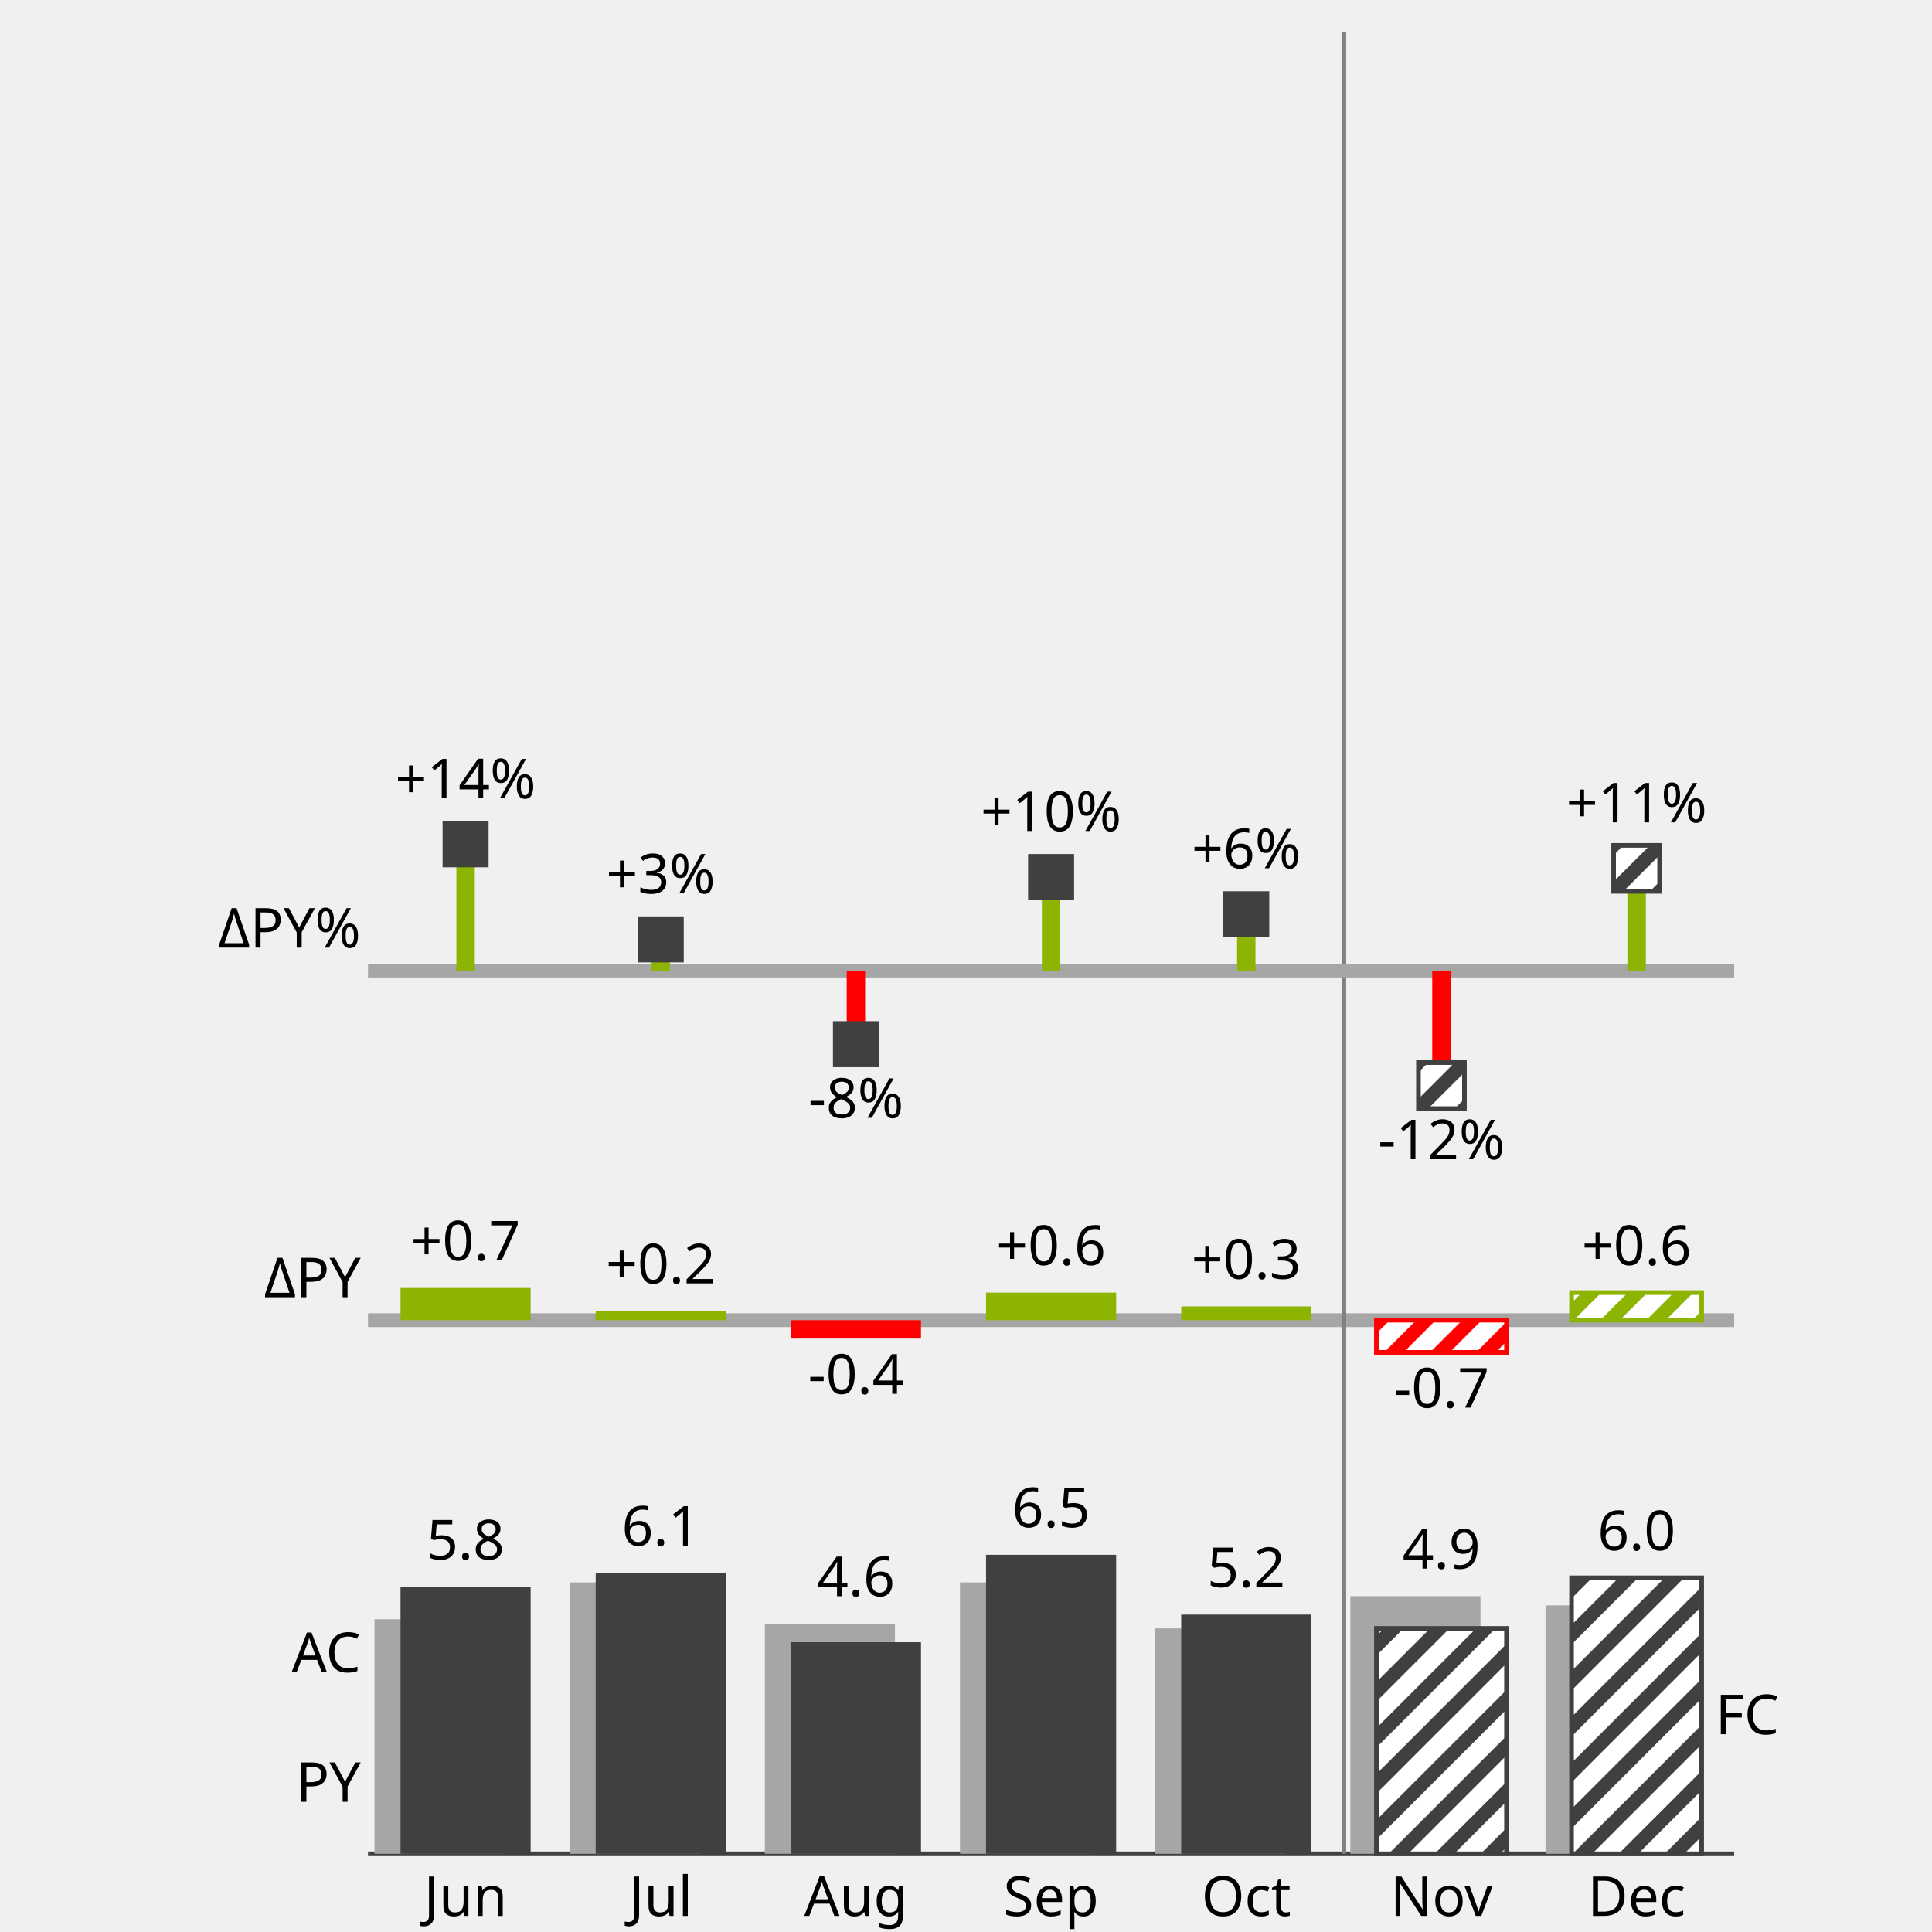
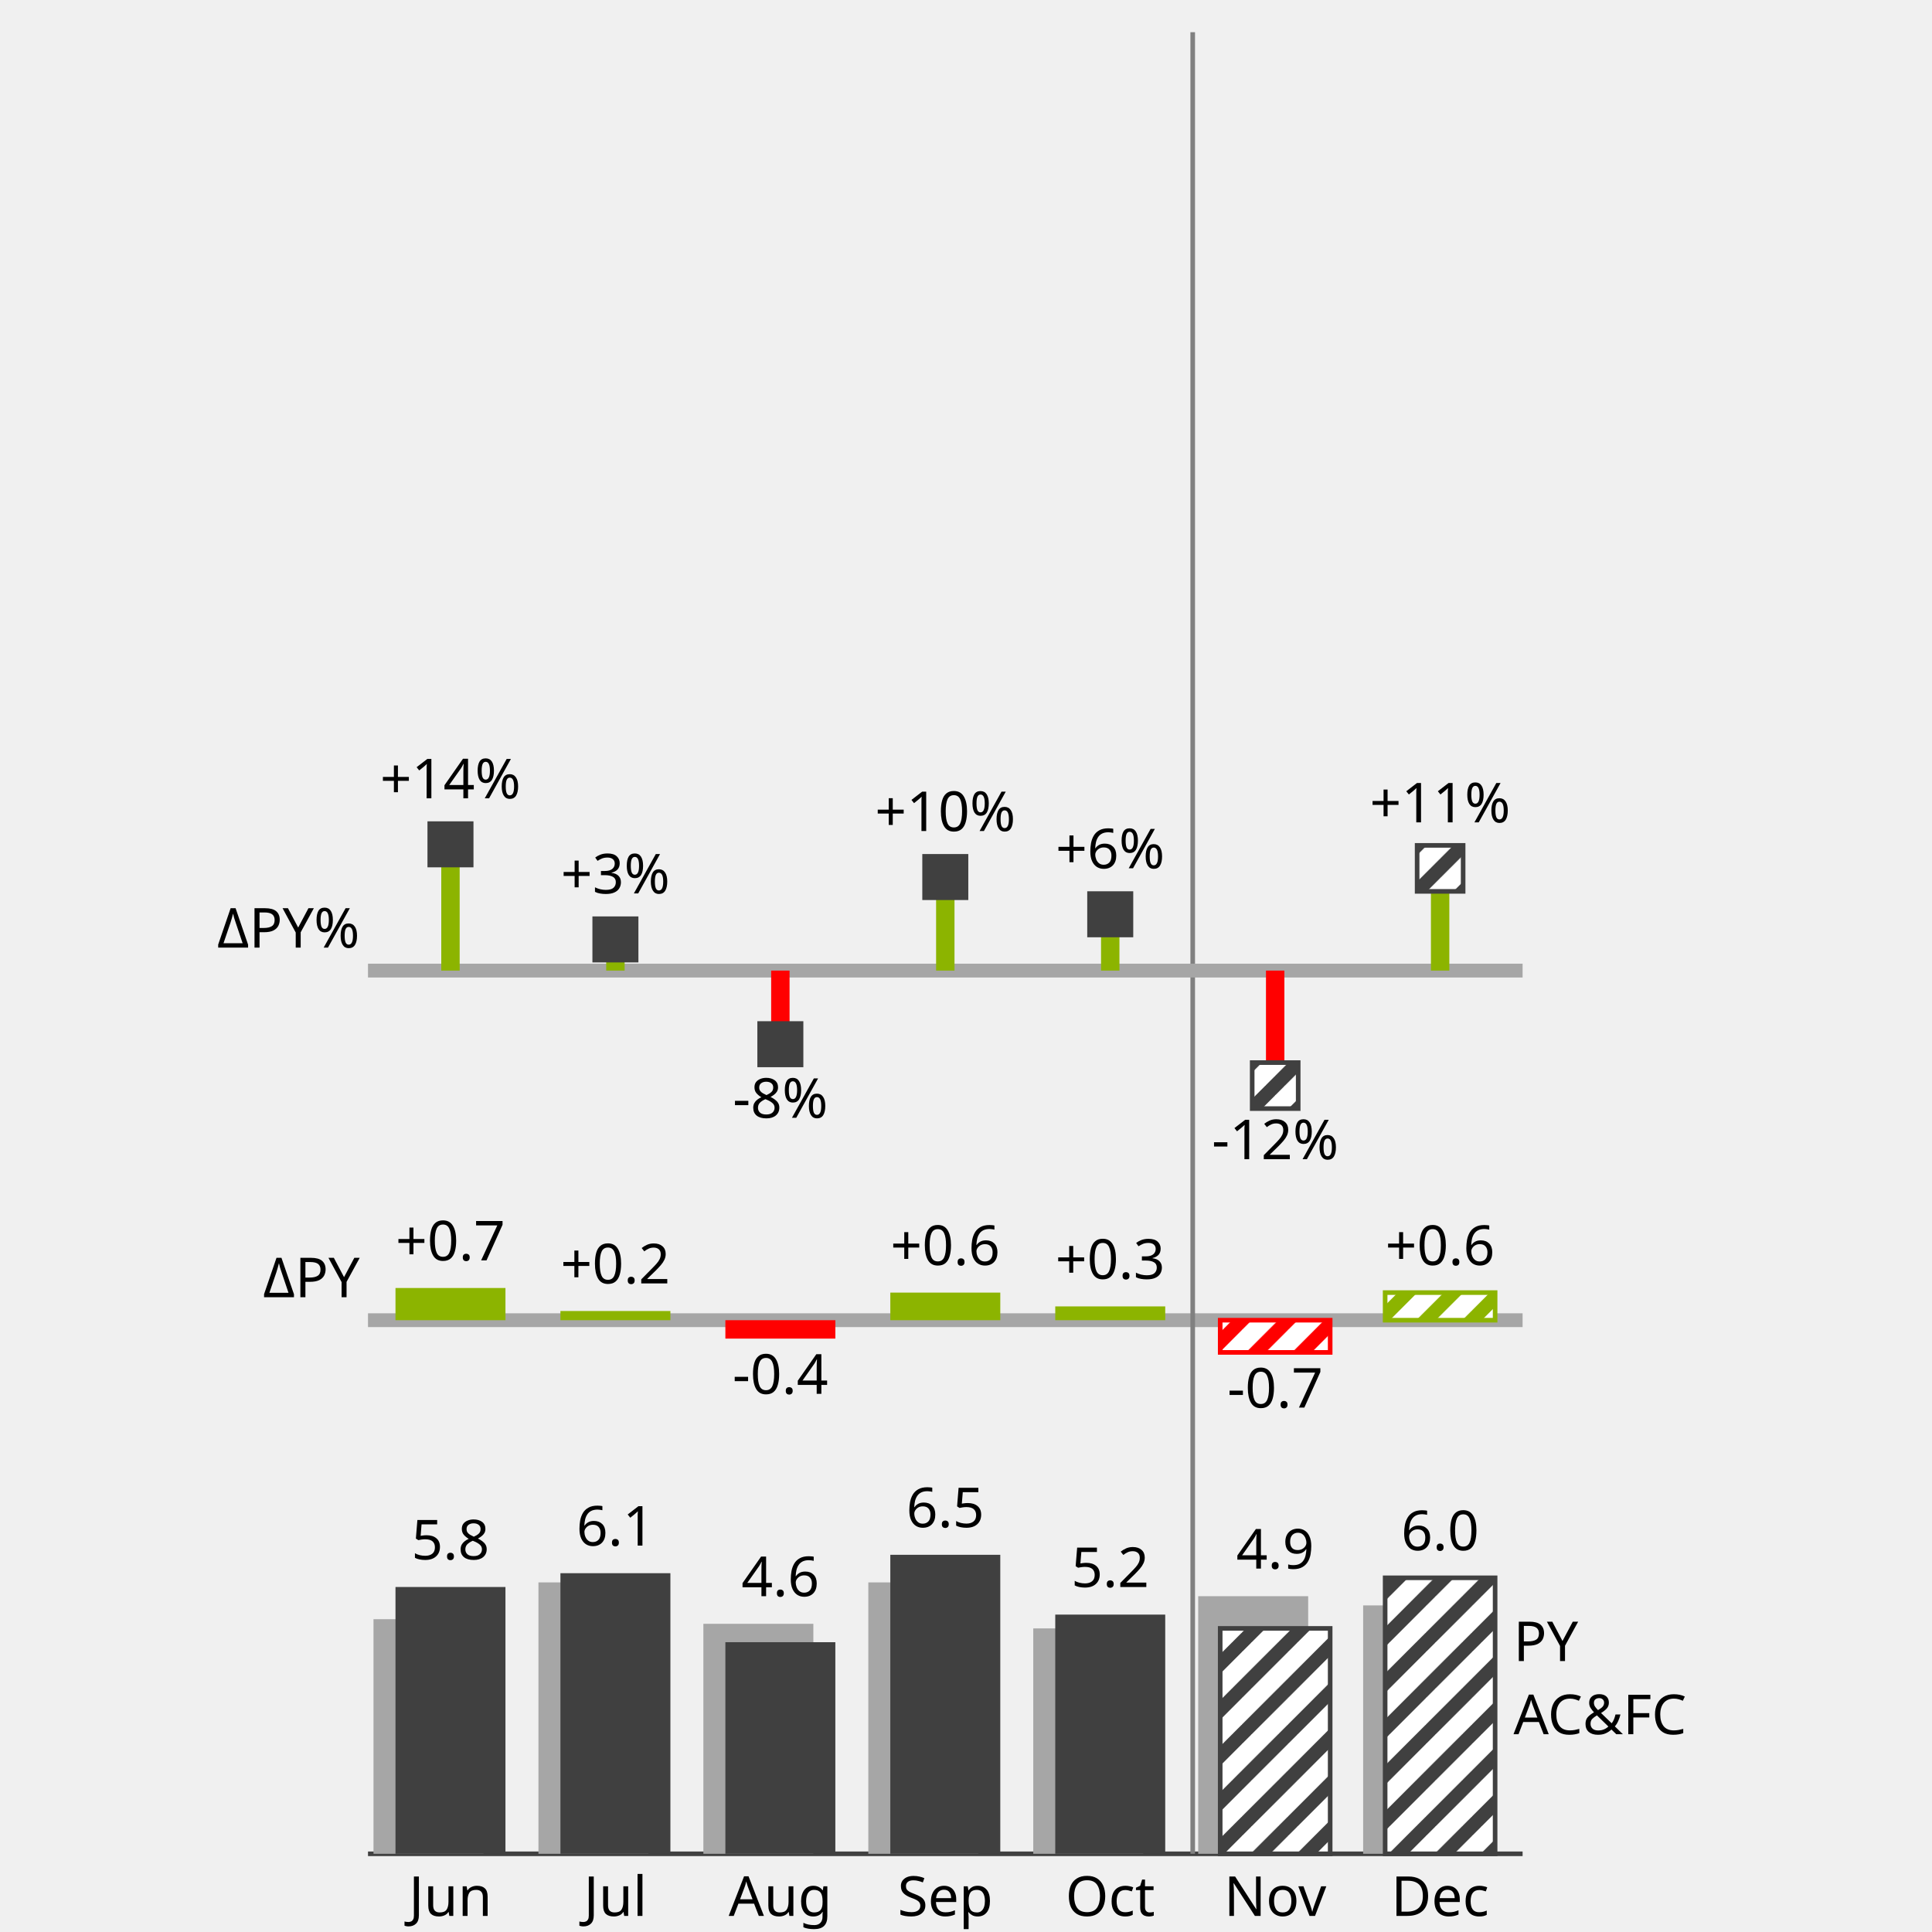
<svg xmlns="http://www.w3.org/2000/svg" version="1.1" class="marks" width="420" height="420" viewBox="0 0 420 420">
  <defs>
    <pattern id="pp-diagonal-stripe-3-404040-FFFFFF" patternUnits="userSpaceOnUse" width="10" height="10">
      <rect width="10" height="10" fill="#FFFFFF" />
      <path d="M-1,1 l2,-2 M0,10 l10,-10 M9,11 l2,-2" stroke="#404040" stroke-width="3" />
    </pattern>
    <pattern id="pp-diagonal-stripe-3-FF0000-FFFFFF" patternUnits="userSpaceOnUse" width="10" height="10">
      <rect width="10" height="10" fill="#FFFFFF" />
      <path d="M-1,1 l2,-2 M0,10 l10,-10 M9,11 l2,-2" stroke="#FF0000" stroke-width="3" />
    </pattern>
    <pattern id="pp-diagonal-stripe-3-8CB400-FFFFFF" patternUnits="userSpaceOnUse" width="10" height="10">
      <rect width="10" height="10" fill="#FFFFFF" />
      <path d="M-1,1 l2,-2 M0,10 l10,-10 M9,11 l2,-2" stroke="#8CB400" stroke-width="3" />
    </pattern>
  </defs>
  <g fill="none" stroke-miterlimit="4" transform="translate(80,7)">
    <g class="mark-group role-frame root" role="graphics-object" aria-roledescription="group mark container">
      <g transform="translate(0,0)">
-         <path class="background" aria-hidden="true" d="M0,0h297v396h-297Z" />
+         <path class="background" aria-hidden="true" d="M0,0h251v396h-251Z" />
        <g>
          <g class="mark-group role-axis" role="graphics-symbol" aria-roledescription="axis" aria-label="X-axis for a discrete scale with 7 values: Jun, Jul, Aug, Sep, Oct, Nov, Dec">
            <g transform="translate(0.5,396.5)">
              <path class="background" aria-hidden="true" d="M0,0h0v0h0Z" pointer-events="none" />
              <g>
                <g class="mark-text role-axis-label" pointer-events="none">
-                   <text text-anchor="middle" transform="translate(20.71429,13)" font-family="Segoe UI" font-size="12px" fill="#000000" opacity="1">Jun</text>
-                   <text text-anchor="middle" transform="translate(63.14286,13)" font-family="Segoe UI" font-size="12px" fill="#000000" opacity="1">Jul</text>
-                   <text text-anchor="middle" transform="translate(105.5714,13)" font-family="Segoe UI" font-size="12px" fill="#000000" opacity="1">Aug</text>
-                   <text text-anchor="middle" transform="translate(148,13)" font-family="Segoe UI" font-size="12px" fill="#000000" opacity="1">Sep</text>
-                   <text text-anchor="middle" transform="translate(190.4286,13)" font-family="Segoe UI" font-size="12px" fill="#000000" opacity="1">Oct</text>
-                   <text text-anchor="middle" transform="translate(232.8571,13)" font-family="Segoe UI" font-size="12px" fill="#000000" opacity="1">Nov</text>
-                   <text text-anchor="middle" transform="translate(275.2857,13)" font-family="Segoe UI" font-size="12px" fill="#000000" opacity="1">Dec</text>
+                   <text text-anchor="middle" transform="translate(17.42857,13)" font-family="Segoe UI" font-size="12px" fill="#000000" opacity="1">Jun</text>
+                   <text text-anchor="middle" transform="translate(53.28571,13)" font-family="Segoe UI" font-size="12px" fill="#000000" opacity="1">Jul</text>
+                   <text text-anchor="middle" transform="translate(89.14286,13)" font-family="Segoe UI" font-size="12px" fill="#000000" opacity="1">Aug</text>
+                   <text text-anchor="middle" transform="translate(125,13)" font-family="Segoe UI" font-size="12px" fill="#000000" opacity="1">Sep</text>
+                   <text text-anchor="middle" transform="translate(160.8571,13)" font-family="Segoe UI" font-size="12px" fill="#000000" opacity="1">Oct</text>
+                   <text text-anchor="middle" transform="translate(196.7143,13)" font-family="Segoe UI" font-size="12px" fill="#000000" opacity="1">Nov</text>
+                   <text text-anchor="middle" transform="translate(232.5714,13)" font-family="Segoe UI" font-size="12px" fill="#000000" opacity="1">Dec</text>
                </g>
              </g>
              <path class="foreground" aria-hidden="true" d="" pointer-events="none" display="none" />
            </g>
          </g>
          <g class="mark-symbol role-mark layer_0_marks" role="graphics-object" aria-roledescription="symbol mark container">
-             <path aria-label="Period: Jun" role="graphics-symbol" aria-roledescription="point" transform="translate(21.21429,0)" d="M2.739,0A2.739,2.739,0,1,1,-2.739,0A2.739,2.739,0,1,1,2.739,0" stroke="#4c78a8" stroke-width="2" opacity="0" />
-             <path aria-label="Period: Jul" role="graphics-symbol" aria-roledescription="point" transform="translate(63.64286,0)" d="M2.739,0A2.739,2.739,0,1,1,-2.739,0A2.739,2.739,0,1,1,2.739,0" stroke="#4c78a8" stroke-width="2" opacity="0" />
-             <path aria-label="Period: Aug" role="graphics-symbol" aria-roledescription="point" transform="translate(106.0714,0)" d="M2.739,0A2.739,2.739,0,1,1,-2.739,0A2.739,2.739,0,1,1,2.739,0" stroke="#4c78a8" stroke-width="2" opacity="0" />
-             <path aria-label="Period: Sep" role="graphics-symbol" aria-roledescription="point" transform="translate(148.5,0)" d="M2.739,0A2.739,2.739,0,1,1,-2.739,0A2.739,2.739,0,1,1,2.739,0" stroke="#4c78a8" stroke-width="2" opacity="0" />
-             <path aria-label="Period: Oct" role="graphics-symbol" aria-roledescription="point" transform="translate(190.9286,0)" d="M2.739,0A2.739,2.739,0,1,1,-2.739,0A2.739,2.739,0,1,1,2.739,0" stroke="#4c78a8" stroke-width="2" opacity="0" />
-             <path aria-label="Period: Nov" role="graphics-symbol" aria-roledescription="point" transform="translate(233.3571,0)" d="M2.739,0A2.739,2.739,0,1,1,-2.739,0A2.739,2.739,0,1,1,2.739,0" stroke="#4c78a8" stroke-width="2" opacity="0" />
-             <path aria-label="Period: Dec" role="graphics-symbol" aria-roledescription="point" transform="translate(275.7857,0)" d="M2.739,0A2.739,2.739,0,1,1,-2.739,0A2.739,2.739,0,1,1,2.739,0" stroke="#4c78a8" stroke-width="2" opacity="0" />
+             <path aria-label="Period: Jun" role="graphics-symbol" aria-roledescription="point" transform="translate(17.92857,0)" d="M2.739,0A2.739,2.739,0,1,1,-2.739,0A2.739,2.739,0,1,1,2.739,0" stroke="#4c78a8" stroke-width="2" opacity="0" />
+             <path aria-label="Period: Jul" role="graphics-symbol" aria-roledescription="point" transform="translate(53.78571,0)" d="M2.739,0A2.739,2.739,0,1,1,-2.739,0A2.739,2.739,0,1,1,2.739,0" stroke="#4c78a8" stroke-width="2" opacity="0" />
+             <path aria-label="Period: Aug" role="graphics-symbol" aria-roledescription="point" transform="translate(89.64286,0)" d="M2.739,0A2.739,2.739,0,1,1,-2.739,0A2.739,2.739,0,1,1,2.739,0" stroke="#4c78a8" stroke-width="2" opacity="0" />
+             <path aria-label="Period: Sep" role="graphics-symbol" aria-roledescription="point" transform="translate(125.5,0)" d="M2.739,0A2.739,2.739,0,1,1,-2.739,0A2.739,2.739,0,1,1,2.739,0" stroke="#4c78a8" stroke-width="2" opacity="0" />
+             <path aria-label="Period: Oct" role="graphics-symbol" aria-roledescription="point" transform="translate(161.3571,0)" d="M2.739,0A2.739,2.739,0,1,1,-2.739,0A2.739,2.739,0,1,1,2.739,0" stroke="#4c78a8" stroke-width="2" opacity="0" />
+             <path aria-label="Period: Nov" role="graphics-symbol" aria-roledescription="point" transform="translate(197.2143,0)" d="M2.739,0A2.739,2.739,0,1,1,-2.739,0A2.739,2.739,0,1,1,2.739,0" stroke="#4c78a8" stroke-width="2" opacity="0" />
+             <path aria-label="Period: Dec" role="graphics-symbol" aria-roledescription="point" transform="translate(233.0714,0)" d="M2.739,0A2.739,2.739,0,1,1,-2.739,0A2.739,2.739,0,1,1,2.739,0" stroke="#4c78a8" stroke-width="2" opacity="0" />
          </g>
          <g class="mark-rule role-mark layer_1_marks" role="graphics-symbol" aria-roledescription="rule mark container" />
          <g class="mark-rect role-mark layer_2_marks" role="graphics-object" aria-roledescription="rect mark container">
-             <path aria-label="Period: Jun" role="graphics-symbol" aria-roledescription="bar" d="M0,0h42.429v396h-42.429Z" opacity="1" />
-             <path aria-label="Period: Jul" role="graphics-symbol" aria-roledescription="bar" d="M42.429,0h42.429v396h-42.429Z" opacity="1" />
-             <path aria-label="Period: Aug" role="graphics-symbol" aria-roledescription="bar" d="M84.857,0h42.429v396h-42.429Z" opacity="1" />
-             <path aria-label="Period: Sep" role="graphics-symbol" aria-roledescription="bar" d="M127.286,0h42.429v396h-42.429Z" opacity="1" />
-             <path aria-label="Period: Oct" role="graphics-symbol" aria-roledescription="bar" d="M169.714,0h42.429v396h-42.429Z" opacity="1" />
-             <path aria-label="Period: Nov" role="graphics-symbol" aria-roledescription="bar" d="M212.143,0h42.429v396h-42.429Z" opacity="1" />
-             <path aria-label="Period: Dec" role="graphics-symbol" aria-roledescription="bar" d="M254.571,0h42.429v396h-42.429Z" opacity="1" />
+             <path aria-label="Period: Jun" role="graphics-symbol" aria-roledescription="bar" d="M1.4210854715202004e-14,0h35.857v396h-35.857Z" opacity="1" />
+             <path aria-label="Period: Jul" role="graphics-symbol" aria-roledescription="bar" d="M35.857,0h35.857v396h-35.857Z" opacity="1" />
+             <path aria-label="Period: Aug" role="graphics-symbol" aria-roledescription="bar" d="M71.714,0h35.857v396h-35.857Z" opacity="1" />
+             <path aria-label="Period: Sep" role="graphics-symbol" aria-roledescription="bar" d="M107.571,0h35.857v396h-35.857Z" opacity="1" />
+             <path aria-label="Period: Oct" role="graphics-symbol" aria-roledescription="bar" d="M143.429,0h35.857v396h-35.857Z" opacity="1" />
+             <path aria-label="Period: Nov" role="graphics-symbol" aria-roledescription="bar" d="M179.286,0h35.857v396h-35.857Z" opacity="1" />
+             <path aria-label="Period: Dec" role="graphics-symbol" aria-roledescription="bar" d="M215.143,0h35.857v396h-35.857Z" opacity="1" />
          </g>
          <g class="mark-rect role-mark layer_3_marks" role="graphics-symbol" aria-roledescription="rect mark container" />
          <g class="mark-rule role-mark layer_4_marks" role="graphics-symbol" aria-roledescription="rule mark container" />
          <g class="mark-rule role-mark layer_5_marks" role="graphics-symbol" aria-roledescription="rule mark container">
-             <line transform="translate(0,396)" x2="297" y2="0" stroke="#404040" stroke-width="1" />
+             <line transform="translate(0,396)" x2="251" y2="0" stroke="#404040" stroke-width="1" />
          </g>
          <g class="mark-rule role-mark layer_6_marks" role="graphics-symbol" aria-roledescription="rule mark container">
-             <line transform="translate(0,280)" x2="297" y2="0" stroke="#A6A6A6" stroke-width="3" />
+             <line transform="translate(0,280)" x2="251" y2="0" stroke="#A6A6A6" stroke-width="3" />
          </g>
          <g class="mark-rule role-mark layer_7_marks" role="graphics-symbol" aria-roledescription="rule mark container" />
          <g class="mark-rule role-mark layer_8_marks" role="graphics-symbol" aria-roledescription="rule mark container" />
          <g class="mark-rule role-mark layer_9_marks" role="graphics-object" aria-roledescription="rule mark container">
-             <line aria-label="Period: Nov" role="graphics-symbol" aria-roledescription="rule mark" transform="translate(212.1429,0)" x2="0" y2="396" stroke="#808080" stroke-width="1" />
+             <line aria-label="Period: Nov" role="graphics-symbol" aria-roledescription="rule mark" transform="translate(179.2857,0)" x2="0" y2="396" stroke="#808080" stroke-width="1" />
          </g>
          <g class="mark-rect role-mark layer_10_marks" role="graphics-object" aria-roledescription="rect mark container">
-             <path aria-label="Period: Jun" role="graphics-symbol" aria-roledescription="bar" d="M1.413,345h28.287v51h-28.287Z" fill="#A6A6A6" stroke-width="1" />
-             <path aria-label="Period: Jul" role="graphics-symbol" aria-roledescription="bar" d="M43.842,337h28.287v59h-28.287Z" fill="#A6A6A6" stroke-width="1" />
-             <path aria-label="Period: Aug" role="graphics-symbol" aria-roledescription="bar" d="M86.27,346h28.287v50h-28.287Z" fill="#A6A6A6" stroke-width="1" />
-             <path aria-label="Period: Sep" role="graphics-symbol" aria-roledescription="bar" d="M128.699,337h28.287v59h-28.287Z" fill="#A6A6A6" stroke-width="1" />
-             <path aria-label="Period: Oct" role="graphics-symbol" aria-roledescription="bar" d="M171.128,347h28.287v49h-28.287Z" fill="#A6A6A6" stroke-width="1" />
-             <path aria-label="Period: Nov" role="graphics-symbol" aria-roledescription="bar" d="M213.556,340h28.287v56h-28.287Z" fill="#A6A6A6" stroke-width="1" />
-             <path aria-label="Period: Dec" role="graphics-symbol" aria-roledescription="bar" d="M255.985,342h28.287v54h-28.287Z" fill="#A6A6A6" stroke-width="1" />
+             <path aria-label="Period: Jun" role="graphics-symbol" aria-roledescription="bar" d="M1.194,345h23.906v51h-23.906Z" fill="#A6A6A6" stroke-width="1" />
+             <path aria-label="Period: Jul" role="graphics-symbol" aria-roledescription="bar" d="M37.052,337h23.906v59h-23.906Z" fill="#A6A6A6" stroke-width="1" />
+             <path aria-label="Period: Aug" role="graphics-symbol" aria-roledescription="bar" d="M72.909,346h23.906v50h-23.906Z" fill="#A6A6A6" stroke-width="1" />
+             <path aria-label="Period: Sep" role="graphics-symbol" aria-roledescription="bar" d="M108.766,337h23.906v59h-23.906Z" fill="#A6A6A6" stroke-width="1" />
+             <path aria-label="Period: Oct" role="graphics-symbol" aria-roledescription="bar" d="M144.623,347h23.906v49h-23.906Z" fill="#A6A6A6" stroke-width="1" />
+             <path aria-label="Period: Nov" role="graphics-symbol" aria-roledescription="bar" d="M180.48,340h23.906v56h-23.906Z" fill="#A6A6A6" stroke-width="1" />
+             <path aria-label="Period: Dec" role="graphics-symbol" aria-roledescription="bar" d="M216.337,342h23.906v54h-23.906Z" fill="#A6A6A6" stroke-width="1" />
          </g>
          <g class="mark-rect role-mark layer_11_marks" role="graphics-object" aria-roledescription="rect mark container">
-             <path aria-label="Period: Nov" role="graphics-symbol" aria-roledescription="bar" d="M219.214,347h28.287v49h-28.287Z" fill="#FFFFFF" />
-             <path aria-label="Period: Dec" role="graphics-symbol" aria-roledescription="bar" d="M261.642,336h28.287v60h-28.287Z" fill="#FFFFFF" />
+             <path aria-label="Period: Nov" role="graphics-symbol" aria-roledescription="bar" d="M185.261,347h23.906v49h-23.906Z" fill="#FFFFFF" />
+             <path aria-label="Period: Dec" role="graphics-symbol" aria-roledescription="bar" d="M221.118,336h23.906v60h-23.906Z" fill="#FFFFFF" />
          </g>
          <g class="mark-rect role-mark layer_12_marks" role="graphics-object" aria-roledescription="rect mark container">
-             <path aria-label="Period: Jun; AC&amp;FC: 5.8; Δ: +0.7" role="graphics-symbol" aria-roledescription="bar" d="M7.071,338h28.287v58h-28.287Z" fill="#404040" stroke-width="1" opacity="1" />
-             <path aria-label="Period: Jul; AC&amp;FC: 6.1; Δ: +0.2" role="graphics-symbol" aria-roledescription="bar" d="M49.499,335h28.287v61h-28.287Z" fill="#404040" stroke-width="1" opacity="1" />
-             <path aria-label="Period: Aug; AC&amp;FC: 4.6; Δ: -0.4" role="graphics-symbol" aria-roledescription="bar" d="M91.928,350h28.287v46h-28.287Z" fill="#404040" stroke-width="1" opacity="1" />
-             <path aria-label="Period: Sep; AC&amp;FC: 6.5; Δ: +0.6" role="graphics-symbol" aria-roledescription="bar" d="M134.356,331h28.287v65h-28.287Z" fill="#404040" stroke-width="1" opacity="1" />
-             <path aria-label="Period: Oct; AC&amp;FC: 5.2; Δ: +0.3" role="graphics-symbol" aria-roledescription="bar" d="M176.785,344h28.287v52h-28.287Z" fill="#404040" stroke-width="1" opacity="1" />
-             <path aria-label="Period: Nov; AC&amp;FC: 4.9; Δ: -0.7" role="graphics-symbol" aria-roledescription="bar" d="M219.214,347h28.287v49h-28.287Z" fill="url(#pp-diagonal-stripe-3-404040-FFFFFF)" stroke="#404040" stroke-width="1" opacity="1" />
-             <path aria-label="Period: Dec; AC&amp;FC: 6.0; Δ: +0.6" role="graphics-symbol" aria-roledescription="bar" d="M261.642,336h28.287v60h-28.287Z" fill="url(#pp-diagonal-stripe-3-404040-FFFFFF)" stroke="#404040" stroke-width="1" opacity="1" />
+             <path aria-label="Period: Jun; AC&amp;FC: 5.8; Δ: +0.7" role="graphics-symbol" aria-roledescription="bar" d="M5.976,338h23.906v58h-23.906Z" fill="#404040" stroke-width="1" opacity="1" />
+             <path aria-label="Period: Jul; AC&amp;FC: 6.1; Δ: +0.2" role="graphics-symbol" aria-roledescription="bar" d="M41.833,335h23.906v61h-23.906Z" fill="#404040" stroke-width="1" opacity="1" />
+             <path aria-label="Period: Aug; AC&amp;FC: 4.6; Δ: -0.4" role="graphics-symbol" aria-roledescription="bar" d="M77.69,350h23.906v46h-23.906Z" fill="#404040" stroke-width="1" opacity="1" />
+             <path aria-label="Period: Sep; AC&amp;FC: 6.5; Δ: +0.6" role="graphics-symbol" aria-roledescription="bar" d="M113.547,331h23.906v65h-23.906Z" fill="#404040" stroke-width="1" opacity="1" />
+             <path aria-label="Period: Oct; AC&amp;FC: 5.2; Δ: +0.3" role="graphics-symbol" aria-roledescription="bar" d="M149.404,344h23.906v52h-23.906Z" fill="#404040" stroke-width="1" opacity="1" />
+             <path aria-label="Period: Nov; AC&amp;FC: 4.9; Δ: -0.7" role="graphics-symbol" aria-roledescription="bar" d="M185.261,347h23.906v49h-23.906Z" fill="url(#pp-diagonal-stripe-3-404040-FFFFFF)" stroke="#404040" stroke-width="1" opacity="1" />
+             <path aria-label="Period: Dec; AC&amp;FC: 6.0; Δ: +0.6" role="graphics-symbol" aria-roledescription="bar" d="M221.118,336h23.906v60h-23.906Z" fill="url(#pp-diagonal-stripe-3-404040-FFFFFF)" stroke="#404040" stroke-width="1" opacity="1" />
          </g>
          <g class="mark-symbol role-mark layer_13_marks" role="graphics-symbol" aria-roledescription="symbol mark container" />
          <g class="mark-text role-mark layer_14_marks" role="graphics-object" aria-roledescription="text mark container">
-             <text aria-label="Period: Jun" role="graphics-symbol" aria-roledescription="text mark" text-anchor="middle" transform="translate(21.21429,332)" font-family="Segoe UI" font-size="12px" fill="#000000">5.8</text>
-             <text aria-label="Period: Jul" role="graphics-symbol" aria-roledescription="text mark" text-anchor="middle" transform="translate(63.64286,329)" font-family="Segoe UI" font-size="12px" fill="#000000">6.1</text>
-             <text aria-label="Period: Aug" role="graphics-symbol" aria-roledescription="text mark" text-anchor="middle" transform="translate(106.0714,340)" font-family="Segoe UI" font-size="12px" fill="#000000">4.6</text>
-             <text aria-label="Period: Sep" role="graphics-symbol" aria-roledescription="text mark" text-anchor="middle" transform="translate(148.5,325)" font-family="Segoe UI" font-size="12px" fill="#000000">6.5</text>
-             <text aria-label="Period: Oct" role="graphics-symbol" aria-roledescription="text mark" text-anchor="middle" transform="translate(190.9286,338)" font-family="Segoe UI" font-size="12px" fill="#000000">5.2</text>
-             <text aria-label="Period: Nov" role="graphics-symbol" aria-roledescription="text mark" text-anchor="middle" transform="translate(233.3571,334)" font-family="Segoe UI" font-size="12px" fill="#000000">4.9</text>
-             <text aria-label="Period: Dec" role="graphics-symbol" aria-roledescription="text mark" text-anchor="middle" transform="translate(275.7857,330)" font-family="Segoe UI" font-size="12px" fill="#000000">6.0</text>
+             <text aria-label="Period: Jun" role="graphics-symbol" aria-roledescription="text mark" text-anchor="middle" transform="translate(17.92857,332)" font-family="Segoe UI" font-size="12px" fill="#000000">5.8</text>
+             <text aria-label="Period: Jul" role="graphics-symbol" aria-roledescription="text mark" text-anchor="middle" transform="translate(53.78571,329)" font-family="Segoe UI" font-size="12px" fill="#000000">6.1</text>
+             <text aria-label="Period: Aug" role="graphics-symbol" aria-roledescription="text mark" text-anchor="middle" transform="translate(89.64286,340)" font-family="Segoe UI" font-size="12px" fill="#000000">4.6</text>
+             <text aria-label="Period: Sep" role="graphics-symbol" aria-roledescription="text mark" text-anchor="middle" transform="translate(125.5,325)" font-family="Segoe UI" font-size="12px" fill="#000000">6.5</text>
+             <text aria-label="Period: Oct" role="graphics-symbol" aria-roledescription="text mark" text-anchor="middle" transform="translate(161.3571,338)" font-family="Segoe UI" font-size="12px" fill="#000000">5.2</text>
+             <text aria-label="Period: Nov" role="graphics-symbol" aria-roledescription="text mark" text-anchor="middle" transform="translate(197.2143,334)" font-family="Segoe UI" font-size="12px" fill="#000000">4.9</text>
+             <text aria-label="Period: Dec" role="graphics-symbol" aria-roledescription="text mark" text-anchor="middle" transform="translate(233.0714,330)" font-family="Segoe UI" font-size="12px" fill="#000000">6.0</text>
          </g>
          <g class="mark-symbol role-mark layer_15_marks" role="graphics-symbol" aria-roledescription="symbol mark container" />
          <g class="mark-text role-mark layer_16_marks" role="graphics-object" aria-roledescription="text mark container" />
          <g class="mark-rect role-mark layer_17_marks" role="graphics-object" aria-roledescription="rect mark container">
-             <path aria-label="Period: Jun" role="graphics-symbol" aria-roledescription="bar" d="M7.071,273h28.287v7h-28.287Z" fill="#8CB400" stroke-width="1" opacity="1" />
-             <path aria-label="Period: Jul" role="graphics-symbol" aria-roledescription="bar" d="M49.499,278h28.287v2h-28.287Z" fill="#8CB400" stroke-width="1" opacity="1" />
-             <path aria-label="Period: Aug" role="graphics-symbol" aria-roledescription="bar" d="M91.928,280h28.287v4h-28.287Z" fill="#FF0000" stroke-width="1" opacity="1" />
-             <path aria-label="Period: Sep" role="graphics-symbol" aria-roledescription="bar" d="M134.356,274h28.287v6h-28.287Z" fill="#8CB400" stroke-width="1" opacity="1" />
-             <path aria-label="Period: Oct" role="graphics-symbol" aria-roledescription="bar" d="M176.785,277h28.287v3h-28.287Z" fill="#8CB400" stroke-width="1" opacity="1" />
-             <path aria-label="Period: Nov" role="graphics-symbol" aria-roledescription="bar" d="M219.214,280h28.287v7h-28.287Z" fill="url(#pp-diagonal-stripe-3-FF0000-FFFFFF)" stroke="#FF0000" stroke-width="1" opacity="1" />
-             <path aria-label="Period: Dec" role="graphics-symbol" aria-roledescription="bar" d="M261.642,274h28.287v6h-28.287Z" fill="url(#pp-diagonal-stripe-3-8CB400-FFFFFF)" stroke="#8CB400" stroke-width="1" opacity="1" />
+             <path aria-label="Period: Jun" role="graphics-symbol" aria-roledescription="bar" d="M5.976,273h23.906v7h-23.906Z" fill="#8CB400" stroke-width="1" opacity="1" />
+             <path aria-label="Period: Jul" role="graphics-symbol" aria-roledescription="bar" d="M41.833,278h23.906v2h-23.906Z" fill="#8CB400" stroke-width="1" opacity="1" />
+             <path aria-label="Period: Aug" role="graphics-symbol" aria-roledescription="bar" d="M77.69,280h23.906v4h-23.906Z" fill="#FF0000" stroke-width="1" opacity="1" />
+             <path aria-label="Period: Sep" role="graphics-symbol" aria-roledescription="bar" d="M113.547,274h23.906v6h-23.906Z" fill="#8CB400" stroke-width="1" opacity="1" />
+             <path aria-label="Period: Oct" role="graphics-symbol" aria-roledescription="bar" d="M149.404,277h23.906v3h-23.906Z" fill="#8CB400" stroke-width="1" opacity="1" />
+             <path aria-label="Period: Nov" role="graphics-symbol" aria-roledescription="bar" d="M185.261,280h23.906v7h-23.906Z" fill="url(#pp-diagonal-stripe-3-FF0000-FFFFFF)" stroke="#FF0000" stroke-width="1" opacity="1" />
+             <path aria-label="Period: Dec" role="graphics-symbol" aria-roledescription="bar" d="M221.118,274h23.906v6h-23.906Z" fill="url(#pp-diagonal-stripe-3-8CB400-FFFFFF)" stroke="#8CB400" stroke-width="1" opacity="1" />
          </g>
          <g class="mark-text role-mark layer_18_marks" role="graphics-object" aria-roledescription="text mark container">
-             <text aria-label="Period: Jun" role="graphics-symbol" aria-roledescription="text mark" text-anchor="middle" transform="translate(21.21429,267)" font-family="Segoe UI" font-size="12px" fill="#000000">+0.7</text>
-             <text aria-label="Period: Jul" role="graphics-symbol" aria-roledescription="text mark" text-anchor="middle" transform="translate(63.64286,272)" font-family="Segoe UI" font-size="12px" fill="#000000">+0.2</text>
-             <text aria-label="Period: Aug" role="graphics-symbol" aria-roledescription="text mark" text-anchor="middle" transform="translate(106.0714,296)" font-family="Segoe UI" font-size="12px" fill="#000000">-0.4</text>
-             <text aria-label="Period: Sep" role="graphics-symbol" aria-roledescription="text mark" text-anchor="middle" transform="translate(148.5,268)" font-family="Segoe UI" font-size="12px" fill="#000000">+0.6</text>
-             <text aria-label="Period: Oct" role="graphics-symbol" aria-roledescription="text mark" text-anchor="middle" transform="translate(190.9286,271)" font-family="Segoe UI" font-size="12px" fill="#000000">+0.3</text>
-             <text aria-label="Period: Nov" role="graphics-symbol" aria-roledescription="text mark" text-anchor="middle" transform="translate(233.3571,299)" font-family="Segoe UI" font-size="12px" fill="#000000">-0.7</text>
-             <text aria-label="Period: Dec" role="graphics-symbol" aria-roledescription="text mark" text-anchor="middle" transform="translate(275.7857,268)" font-family="Segoe UI" font-size="12px" fill="#000000">+0.6</text>
+             <text aria-label="Period: Jun" role="graphics-symbol" aria-roledescription="text mark" text-anchor="middle" transform="translate(17.92857,267)" font-family="Segoe UI" font-size="12px" fill="#000000">+0.7</text>
+             <text aria-label="Period: Jul" role="graphics-symbol" aria-roledescription="text mark" text-anchor="middle" transform="translate(53.78571,272)" font-family="Segoe UI" font-size="12px" fill="#000000">+0.2</text>
+             <text aria-label="Period: Aug" role="graphics-symbol" aria-roledescription="text mark" text-anchor="middle" transform="translate(89.64286,296)" font-family="Segoe UI" font-size="12px" fill="#000000">-0.4</text>
+             <text aria-label="Period: Sep" role="graphics-symbol" aria-roledescription="text mark" text-anchor="middle" transform="translate(125.5,268)" font-family="Segoe UI" font-size="12px" fill="#000000">+0.6</text>
+             <text aria-label="Period: Oct" role="graphics-symbol" aria-roledescription="text mark" text-anchor="middle" transform="translate(161.3571,271)" font-family="Segoe UI" font-size="12px" fill="#000000">+0.3</text>
+             <text aria-label="Period: Nov" role="graphics-symbol" aria-roledescription="text mark" text-anchor="middle" transform="translate(197.2143,299)" font-family="Segoe UI" font-size="12px" fill="#000000">-0.7</text>
+             <text aria-label="Period: Dec" role="graphics-symbol" aria-roledescription="text mark" text-anchor="middle" transform="translate(233.0714,268)" font-family="Segoe UI" font-size="12px" fill="#000000">+0.6</text>
          </g>
-           <g class="mark-text role-mark layer_19_marks" role="graphics-object" aria-roledescription="text mark container">
-             <text text-anchor="end" transform="translate(-1.586704,384.7)" font-family="Segoe UI" font-size="12px" fill="#000000">PY</text>
-           </g>
-           <g class="mark-text role-mark layer_20_marks" role="graphics-object" aria-roledescription="text mark container">
-             <text text-anchor="end" transform="translate(-1.586704,356.5)" font-family="Segoe UI" font-size="12px" fill="#000000">AC</text>
-           </g>
-           <g class="mark-text role-mark layer_21_marks" role="graphics-object" aria-roledescription="text mark container">
-             <text aria-label="Period: Dec" role="graphics-symbol" aria-roledescription="text mark" text-anchor="start" transform="translate(292.9293,370)" font-family="Segoe UI" font-size="12px" fill="#000000">FC</text>
-           </g>
+           <g class="mark-text role-mark layer_19_marks" role="graphics-object" aria-roledescription="text mark container" />
+           <g class="mark-text role-mark layer_20_marks" role="graphics-object" aria-roledescription="text mark container" />
+           <g class="mark-text role-mark layer_21_marks" role="graphics-object" aria-roledescription="text mark container" />
          <g class="mark-text role-mark layer_22_marks" role="graphics-object" aria-roledescription="text mark container">
-             <text aria-label="Period: Jun" role="graphics-symbol" aria-roledescription="text mark" text-anchor="end" transform="translate(-1.586704,275)" font-family="Segoe UI" font-size="12px" fill="#000000">ΔPY</text>
+             <text aria-label="Period: Jun" role="graphics-symbol" aria-roledescription="text mark" text-anchor="end" transform="translate(-1.805599,275)" font-family="Segoe UI" font-size="12px" fill="#000000">ΔPY</text>
          </g>
          <g class="mark-text role-mark layer_23_marks" role="graphics-object" aria-roledescription="text mark container" />
-           <g class="mark-text role-mark layer_24_marks" role="graphics-object" aria-roledescription="text mark container" />
-           <g class="mark-rule role-mark layer_25_marks" role="graphics-symbol" aria-roledescription="rule mark container">
-             <line transform="translate(0,204)" x2="297" y2="0" stroke="#A6A6A6" stroke-width="3" />
+           <g class="mark-text role-mark layer_24_marks" role="graphics-object" aria-roledescription="text mark container">
+             <text aria-label="Period: Dec" role="graphics-symbol" aria-roledescription="text mark" text-anchor="start" transform="translate(249.0244,354.1)" font-family="Segoe UI" font-size="12px" fill="#000000">PY</text>
+             <text aria-label="Period: Dec" role="graphics-symbol" aria-roledescription="text mark" text-anchor="start" transform="translate(249.0244,370)" font-family="Segoe UI" font-size="12px" fill="#000000">AC&amp;FC</text>
          </g>
-           <g class="mark-rule role-mark layer_26_marks" role="graphics-symbol" aria-roledescription="rule mark container" />
+           <g class="mark-text role-mark layer_25_marks" role="graphics-object" aria-roledescription="text mark container" />
+           <g class="mark-rule role-mark layer_26_marks" role="graphics-symbol" aria-roledescription="rule mark container">
+             <line transform="translate(0,204)" x2="251" y2="0" stroke="#A6A6A6" stroke-width="3" />
+           </g>
          <g class="mark-rule role-mark layer_27_marks" role="graphics-symbol" aria-roledescription="rule mark container" />
-           <g class="mark-rule role-mark layer_28_marks" role="graphics-object" aria-roledescription="rule mark container">
-             <line aria-label="Period: Jun; Δ%: +14%" role="graphics-symbol" aria-roledescription="rule mark" transform="translate(21.21429,176.549)" x2="0" y2="27.451" stroke="#8CB400" stroke-width="4" stroke-linecap="butt" opacity="1" />
-             <line aria-label="Period: Jul; Δ%: +3%" role="graphics-symbol" aria-roledescription="rule mark" transform="translate(63.64286,197.2203)" x2="0" y2="6.78" stroke="#8CB400" stroke-width="4" stroke-linecap="butt" opacity="1" />
-             <line aria-label="Period: Aug; Δ%: -8%" role="graphics-symbol" aria-roledescription="rule mark" transform="translate(106.0714,220)" x2="0" y2="-16" stroke="#FF0000" stroke-width="4" stroke-linecap="butt" opacity="1" />
-             <line aria-label="Period: Sep; Δ%: +10%" role="graphics-symbol" aria-roledescription="rule mark" transform="translate(148.5,183.661)" x2="0" y2="20.339" stroke="#8CB400" stroke-width="4" stroke-linecap="butt" opacity="1" />
-             <line aria-label="Period: Oct; Δ%: +6%" role="graphics-symbol" aria-roledescription="rule mark" transform="translate(190.9286,191.7551)" x2="0" y2="12.245" stroke="#8CB400" stroke-width="4" stroke-linecap="butt" opacity="1" />
-             <line aria-label="Period: Nov; Δ%: -12%" role="graphics-symbol" aria-roledescription="rule mark" transform="translate(233.3571,229)" x2="0" y2="-25" stroke="#FF0000" stroke-width="4" stroke-linecap="butt" opacity="1" />
-             <line aria-label="Period: Dec; Δ%: +11%" role="graphics-symbol" aria-roledescription="rule mark" transform="translate(275.7857,181.7778)" x2="0" y2="22.222" stroke="#8CB400" stroke-width="4" stroke-linecap="butt" opacity="1" />
-           </g>
-           <g class="mark-symbol role-mark layer_29_marks" role="graphics-object" aria-roledescription="symbol mark container">
-             <path aria-label="Period: Nov" role="graphics-symbol" aria-roledescription="square" transform="translate(233.3571,229)" d="M-5,-5h10v10h-10Z" fill="#FFFFFF" stroke-width="2" opacity="1" />
-             <path aria-label="Period: Dec" role="graphics-symbol" aria-roledescription="square" transform="translate(275.7857,181.7778)" d="M-5,-5h10v10h-10Z" fill="#FFFFFF" stroke-width="2" opacity="1" />
+           <g class="mark-rule role-mark layer_28_marks" role="graphics-symbol" aria-roledescription="rule mark container" />
+           <g class="mark-rule role-mark layer_29_marks" role="graphics-object" aria-roledescription="rule mark container">
+             <line aria-label="Period: Jun; Δ%: +14%" role="graphics-symbol" aria-roledescription="rule mark" transform="translate(17.92857,176.549)" x2="0" y2="27.451" stroke="#8CB400" stroke-width="4" stroke-linecap="butt" opacity="1" />
+             <line aria-label="Period: Jul; Δ%: +3%" role="graphics-symbol" aria-roledescription="rule mark" transform="translate(53.78571,197.2203)" x2="0" y2="6.78" stroke="#8CB400" stroke-width="4" stroke-linecap="butt" opacity="1" />
+             <line aria-label="Period: Aug; Δ%: -8%" role="graphics-symbol" aria-roledescription="rule mark" transform="translate(89.64286,220)" x2="0" y2="-16" stroke="#FF0000" stroke-width="4" stroke-linecap="butt" opacity="1" />
+             <line aria-label="Period: Sep; Δ%: +10%" role="graphics-symbol" aria-roledescription="rule mark" transform="translate(125.5,183.661)" x2="0" y2="20.339" stroke="#8CB400" stroke-width="4" stroke-linecap="butt" opacity="1" />
+             <line aria-label="Period: Oct; Δ%: +6%" role="graphics-symbol" aria-roledescription="rule mark" transform="translate(161.3571,191.7551)" x2="0" y2="12.245" stroke="#8CB400" stroke-width="4" stroke-linecap="butt" opacity="1" />
+             <line aria-label="Period: Nov; Δ%: -12%" role="graphics-symbol" aria-roledescription="rule mark" transform="translate(197.2143,229)" x2="0" y2="-25" stroke="#FF0000" stroke-width="4" stroke-linecap="butt" opacity="1" />
+             <line aria-label="Period: Dec; Δ%: +11%" role="graphics-symbol" aria-roledescription="rule mark" transform="translate(233.0714,181.7778)" x2="0" y2="22.222" stroke="#8CB400" stroke-width="4" stroke-linecap="butt" opacity="1" />
          </g>
          <g class="mark-symbol role-mark layer_30_marks" role="graphics-object" aria-roledescription="symbol mark container">
-             <path aria-label="Period: Jun" role="graphics-symbol" aria-roledescription="square" transform="translate(21.21429,176.549)" d="M-5,-5h10v10h-10Z" fill="#404040" stroke-width="1" opacity="1" />
-             <path aria-label="Period: Jul" role="graphics-symbol" aria-roledescription="square" transform="translate(63.64286,197.2203)" d="M-5,-5h10v10h-10Z" fill="#404040" stroke-width="1" opacity="1" />
-             <path aria-label="Period: Aug" role="graphics-symbol" aria-roledescription="square" transform="translate(106.0714,220)" d="M-5,-5h10v10h-10Z" fill="#404040" stroke-width="1" opacity="1" />
-             <path aria-label="Period: Sep" role="graphics-symbol" aria-roledescription="square" transform="translate(148.5,183.661)" d="M-5,-5h10v10h-10Z" fill="#404040" stroke-width="1" opacity="1" />
-             <path aria-label="Period: Oct" role="graphics-symbol" aria-roledescription="square" transform="translate(190.9286,191.7551)" d="M-5,-5h10v10h-10Z" fill="#404040" stroke-width="1" opacity="1" />
-             <path aria-label="Period: Nov" role="graphics-symbol" aria-roledescription="square" transform="translate(233.3571,229)" d="M-5,-5h10v10h-10Z" fill="url(#pp-diagonal-stripe-3-404040-FFFFFF)" stroke="#404040" stroke-width="1" opacity="1" />
-             <path aria-label="Period: Dec" role="graphics-symbol" aria-roledescription="square" transform="translate(275.7857,181.7778)" d="M-5,-5h10v10h-10Z" fill="url(#pp-diagonal-stripe-3-404040-FFFFFF)" stroke="#404040" stroke-width="1" opacity="1" />
+             <path aria-label="Period: Nov" role="graphics-symbol" aria-roledescription="square" transform="translate(197.2143,229)" d="M-5,-5h10v10h-10Z" fill="#FFFFFF" stroke-width="2" opacity="1" />
+             <path aria-label="Period: Dec" role="graphics-symbol" aria-roledescription="square" transform="translate(233.0714,181.7778)" d="M-5,-5h10v10h-10Z" fill="#FFFFFF" stroke-width="2" opacity="1" />
          </g>
-           <g class="mark-text role-mark layer_31_marks" role="graphics-object" aria-roledescription="text mark container">
-             <text aria-label="Period: Jun" role="graphics-symbol" aria-roledescription="text mark" text-anchor="middle" transform="translate(21.21429,166.549)" font-family="Segoe UI" font-size="12px" fill="#000000">+14%</text>
-             <text aria-label="Period: Jul" role="graphics-symbol" aria-roledescription="text mark" text-anchor="middle" transform="translate(63.64286,187.2203)" font-family="Segoe UI" font-size="12px" fill="#000000">+3%</text>
-             <text aria-label="Period: Aug" role="graphics-symbol" aria-roledescription="text mark" text-anchor="middle" transform="translate(106.0714,236)" font-family="Segoe UI" font-size="12px" fill="#000000">-8%</text>
-             <text aria-label="Period: Sep" role="graphics-symbol" aria-roledescription="text mark" text-anchor="middle" transform="translate(148.5,173.661)" font-family="Segoe UI" font-size="12px" fill="#000000">+10%</text>
-             <text aria-label="Period: Oct" role="graphics-symbol" aria-roledescription="text mark" text-anchor="middle" transform="translate(190.9286,181.7551)" font-family="Segoe UI" font-size="12px" fill="#000000">+6%</text>
-             <text aria-label="Period: Nov" role="graphics-symbol" aria-roledescription="text mark" text-anchor="middle" transform="translate(233.3571,245)" font-family="Segoe UI" font-size="12px" fill="#000000">-12%</text>
-             <text aria-label="Period: Dec" role="graphics-symbol" aria-roledescription="text mark" text-anchor="middle" transform="translate(275.7857,171.7778)" font-family="Segoe UI" font-size="12px" fill="#000000">+11%</text>
+           <g class="mark-symbol role-mark layer_31_marks" role="graphics-object" aria-roledescription="symbol mark container">
+             <path aria-label="Period: Jun" role="graphics-symbol" aria-roledescription="square" transform="translate(17.92857,176.549)" d="M-5,-5h10v10h-10Z" fill="#404040" stroke-width="1" opacity="1" />
+             <path aria-label="Period: Jul" role="graphics-symbol" aria-roledescription="square" transform="translate(53.78571,197.2203)" d="M-5,-5h10v10h-10Z" fill="#404040" stroke-width="1" opacity="1" />
+             <path aria-label="Period: Aug" role="graphics-symbol" aria-roledescription="square" transform="translate(89.64286,220)" d="M-5,-5h10v10h-10Z" fill="#404040" stroke-width="1" opacity="1" />
+             <path aria-label="Period: Sep" role="graphics-symbol" aria-roledescription="square" transform="translate(125.5,183.661)" d="M-5,-5h10v10h-10Z" fill="#404040" stroke-width="1" opacity="1" />
+             <path aria-label="Period: Oct" role="graphics-symbol" aria-roledescription="square" transform="translate(161.3571,191.7551)" d="M-5,-5h10v10h-10Z" fill="#404040" stroke-width="1" opacity="1" />
+             <path aria-label="Period: Nov" role="graphics-symbol" aria-roledescription="square" transform="translate(197.2143,229)" d="M-5,-5h10v10h-10Z" fill="url(#pp-diagonal-stripe-3-404040-FFFFFF)" stroke="#404040" stroke-width="1" opacity="1" />
+             <path aria-label="Period: Dec" role="graphics-symbol" aria-roledescription="square" transform="translate(233.0714,181.7778)" d="M-5,-5h10v10h-10Z" fill="url(#pp-diagonal-stripe-3-404040-FFFFFF)" stroke="#404040" stroke-width="1" opacity="1" />
          </g>
          <g class="mark-text role-mark layer_32_marks" role="graphics-object" aria-roledescription="text mark container">
-             <text aria-label="Period: Jun" role="graphics-symbol" aria-roledescription="text mark" text-anchor="end" transform="translate(-1.586704,199)" font-family="Segoe UI" font-size="12px" fill="#000000">ΔPY%</text>
+             <text aria-label="Period: Jun" role="graphics-symbol" aria-roledescription="text mark" text-anchor="middle" transform="translate(17.92857,166.549)" font-family="Segoe UI" font-size="12px" fill="#000000">+14%</text>
+             <text aria-label="Period: Jul" role="graphics-symbol" aria-roledescription="text mark" text-anchor="middle" transform="translate(53.78571,187.2203)" font-family="Segoe UI" font-size="12px" fill="#000000">+3%</text>
+             <text aria-label="Period: Aug" role="graphics-symbol" aria-roledescription="text mark" text-anchor="middle" transform="translate(89.64286,236)" font-family="Segoe UI" font-size="12px" fill="#000000">-8%</text>
+             <text aria-label="Period: Sep" role="graphics-symbol" aria-roledescription="text mark" text-anchor="middle" transform="translate(125.5,173.661)" font-family="Segoe UI" font-size="12px" fill="#000000">+10%</text>
+             <text aria-label="Period: Oct" role="graphics-symbol" aria-roledescription="text mark" text-anchor="middle" transform="translate(161.3571,181.7551)" font-family="Segoe UI" font-size="12px" fill="#000000">+6%</text>
+             <text aria-label="Period: Nov" role="graphics-symbol" aria-roledescription="text mark" text-anchor="middle" transform="translate(197.2143,245)" font-family="Segoe UI" font-size="12px" fill="#000000">-12%</text>
+             <text aria-label="Period: Dec" role="graphics-symbol" aria-roledescription="text mark" text-anchor="middle" transform="translate(233.0714,171.7778)" font-family="Segoe UI" font-size="12px" fill="#000000">+11%</text>
+           </g>
+           <g class="mark-text role-mark layer_33_marks" role="graphics-object" aria-roledescription="text mark container">
+             <text aria-label="Period: Jun" role="graphics-symbol" aria-roledescription="text mark" text-anchor="end" transform="translate(-1.805599,199)" font-family="Segoe UI" font-size="12px" fill="#000000">ΔPY%</text>
          </g>
        </g>
        <path class="foreground" aria-hidden="true" d="" display="none" />
      </g>
    </g>
  </g>
</svg>
